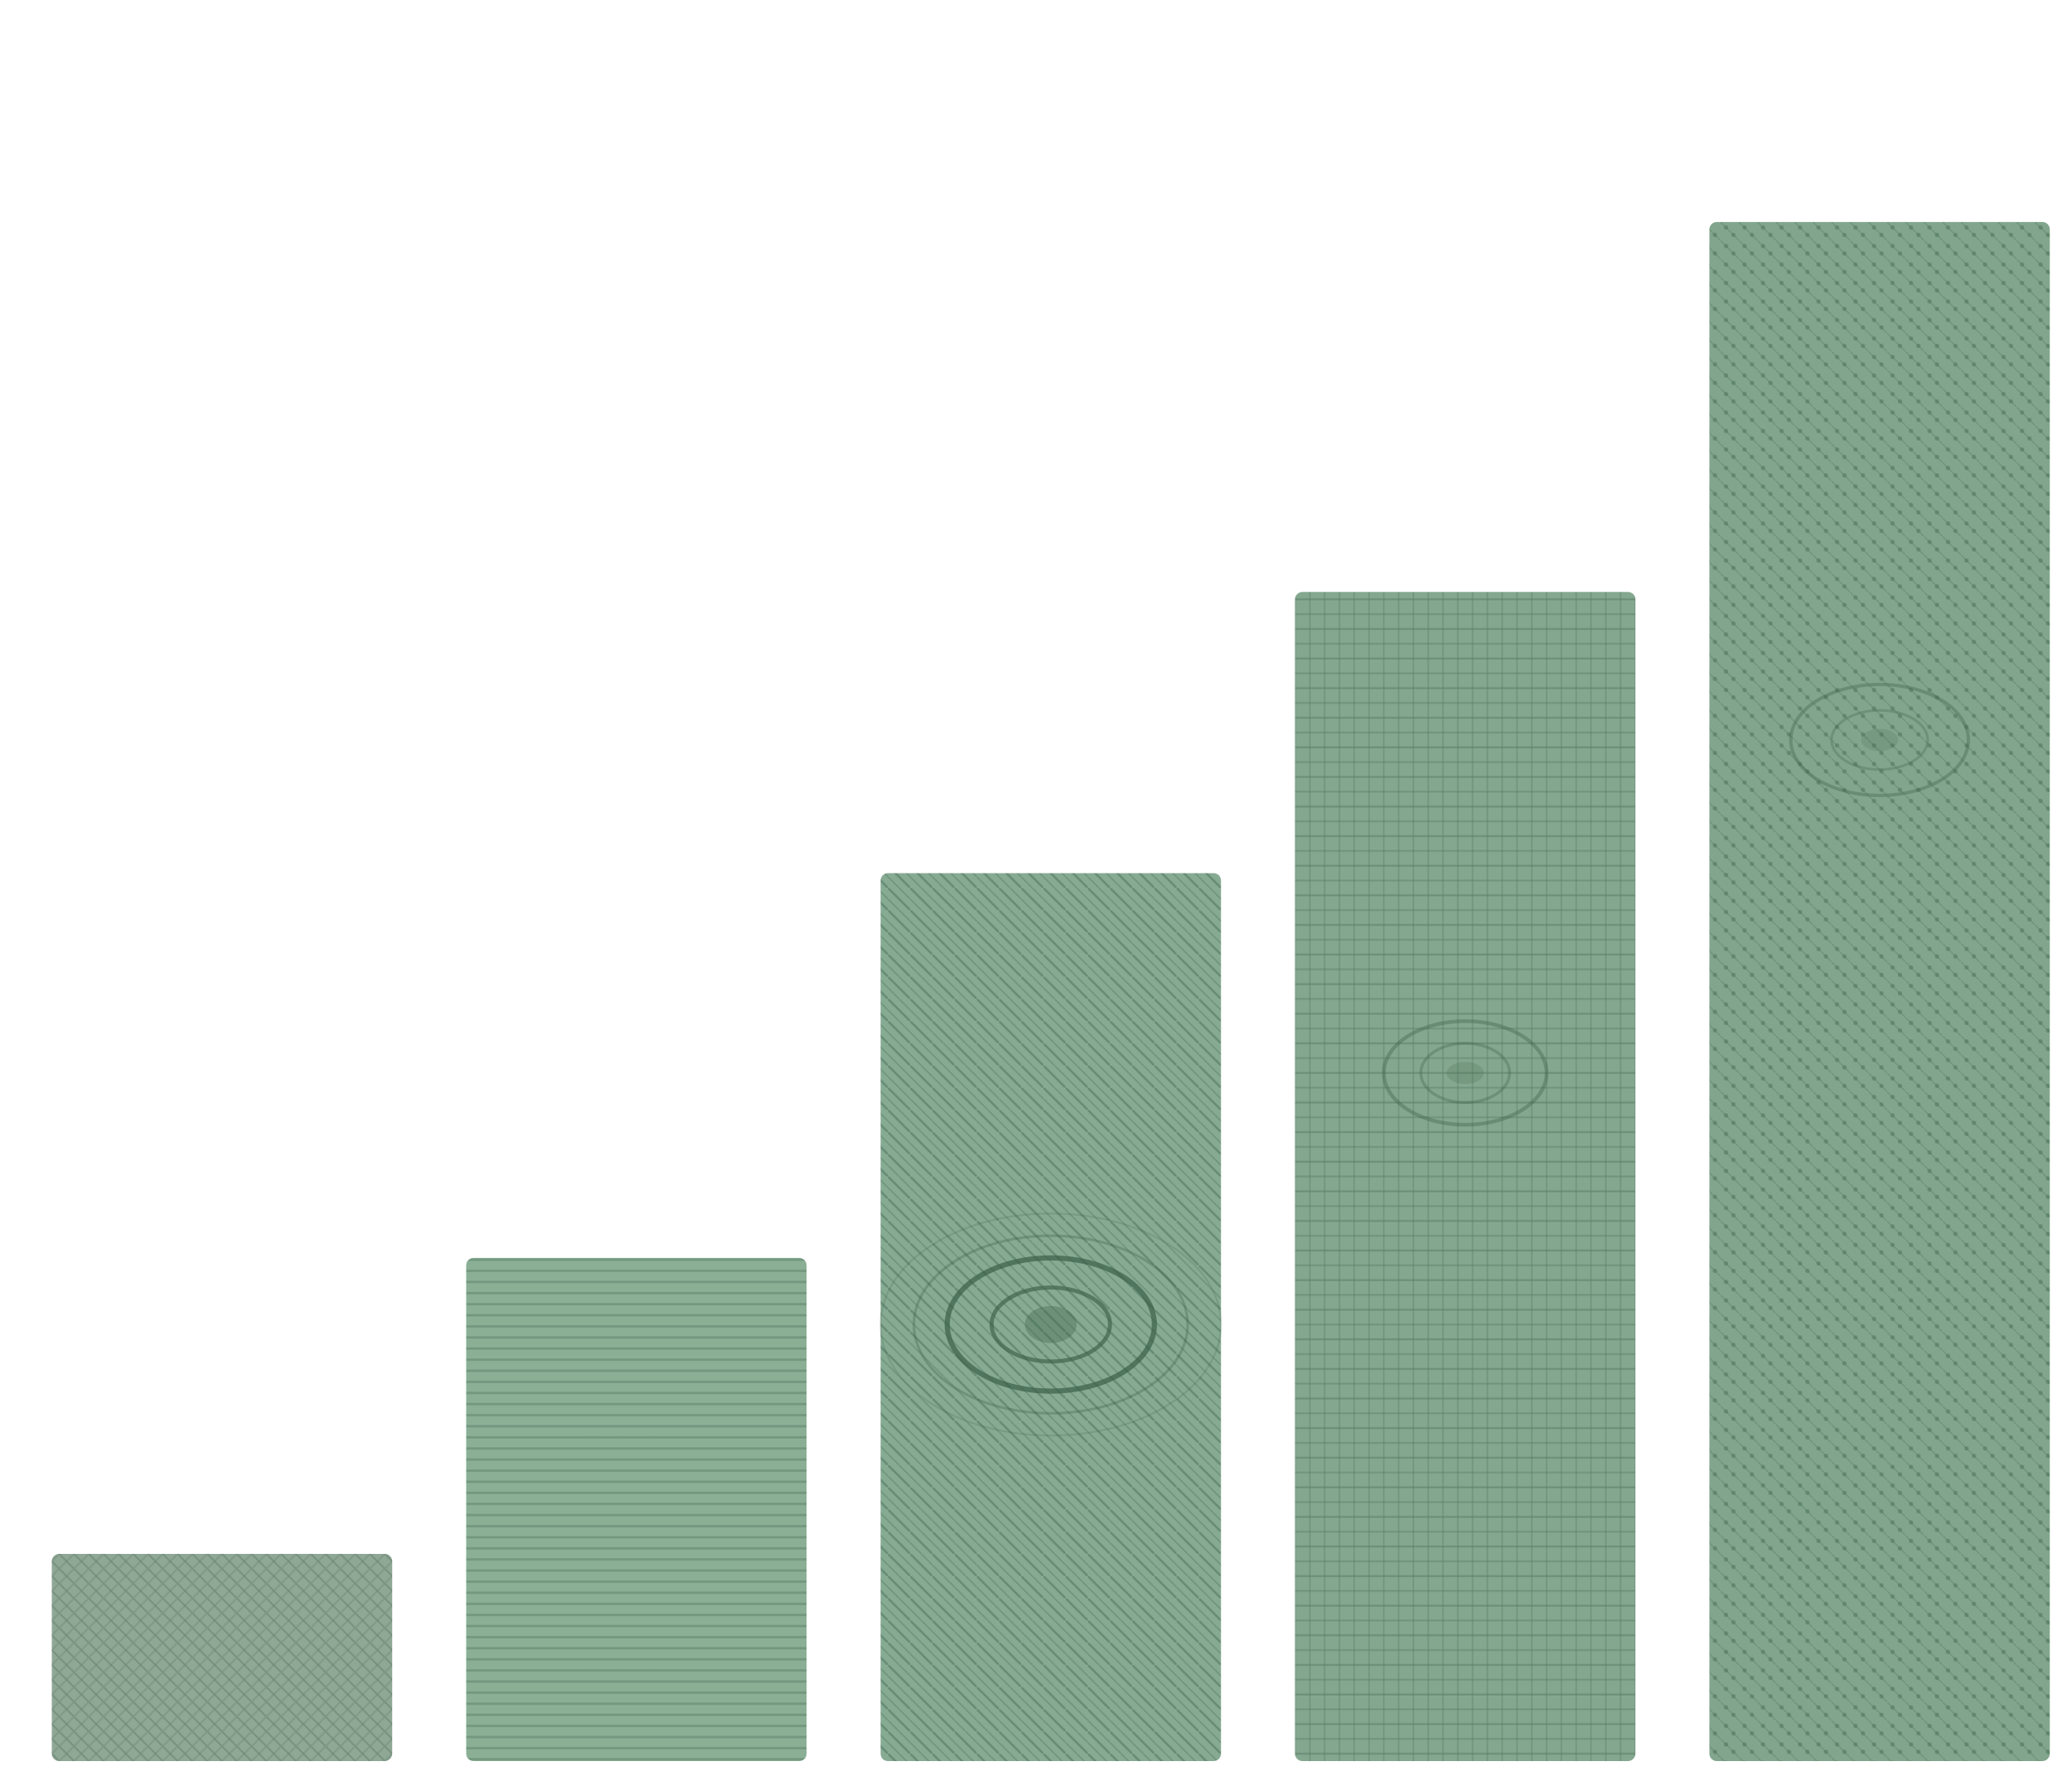
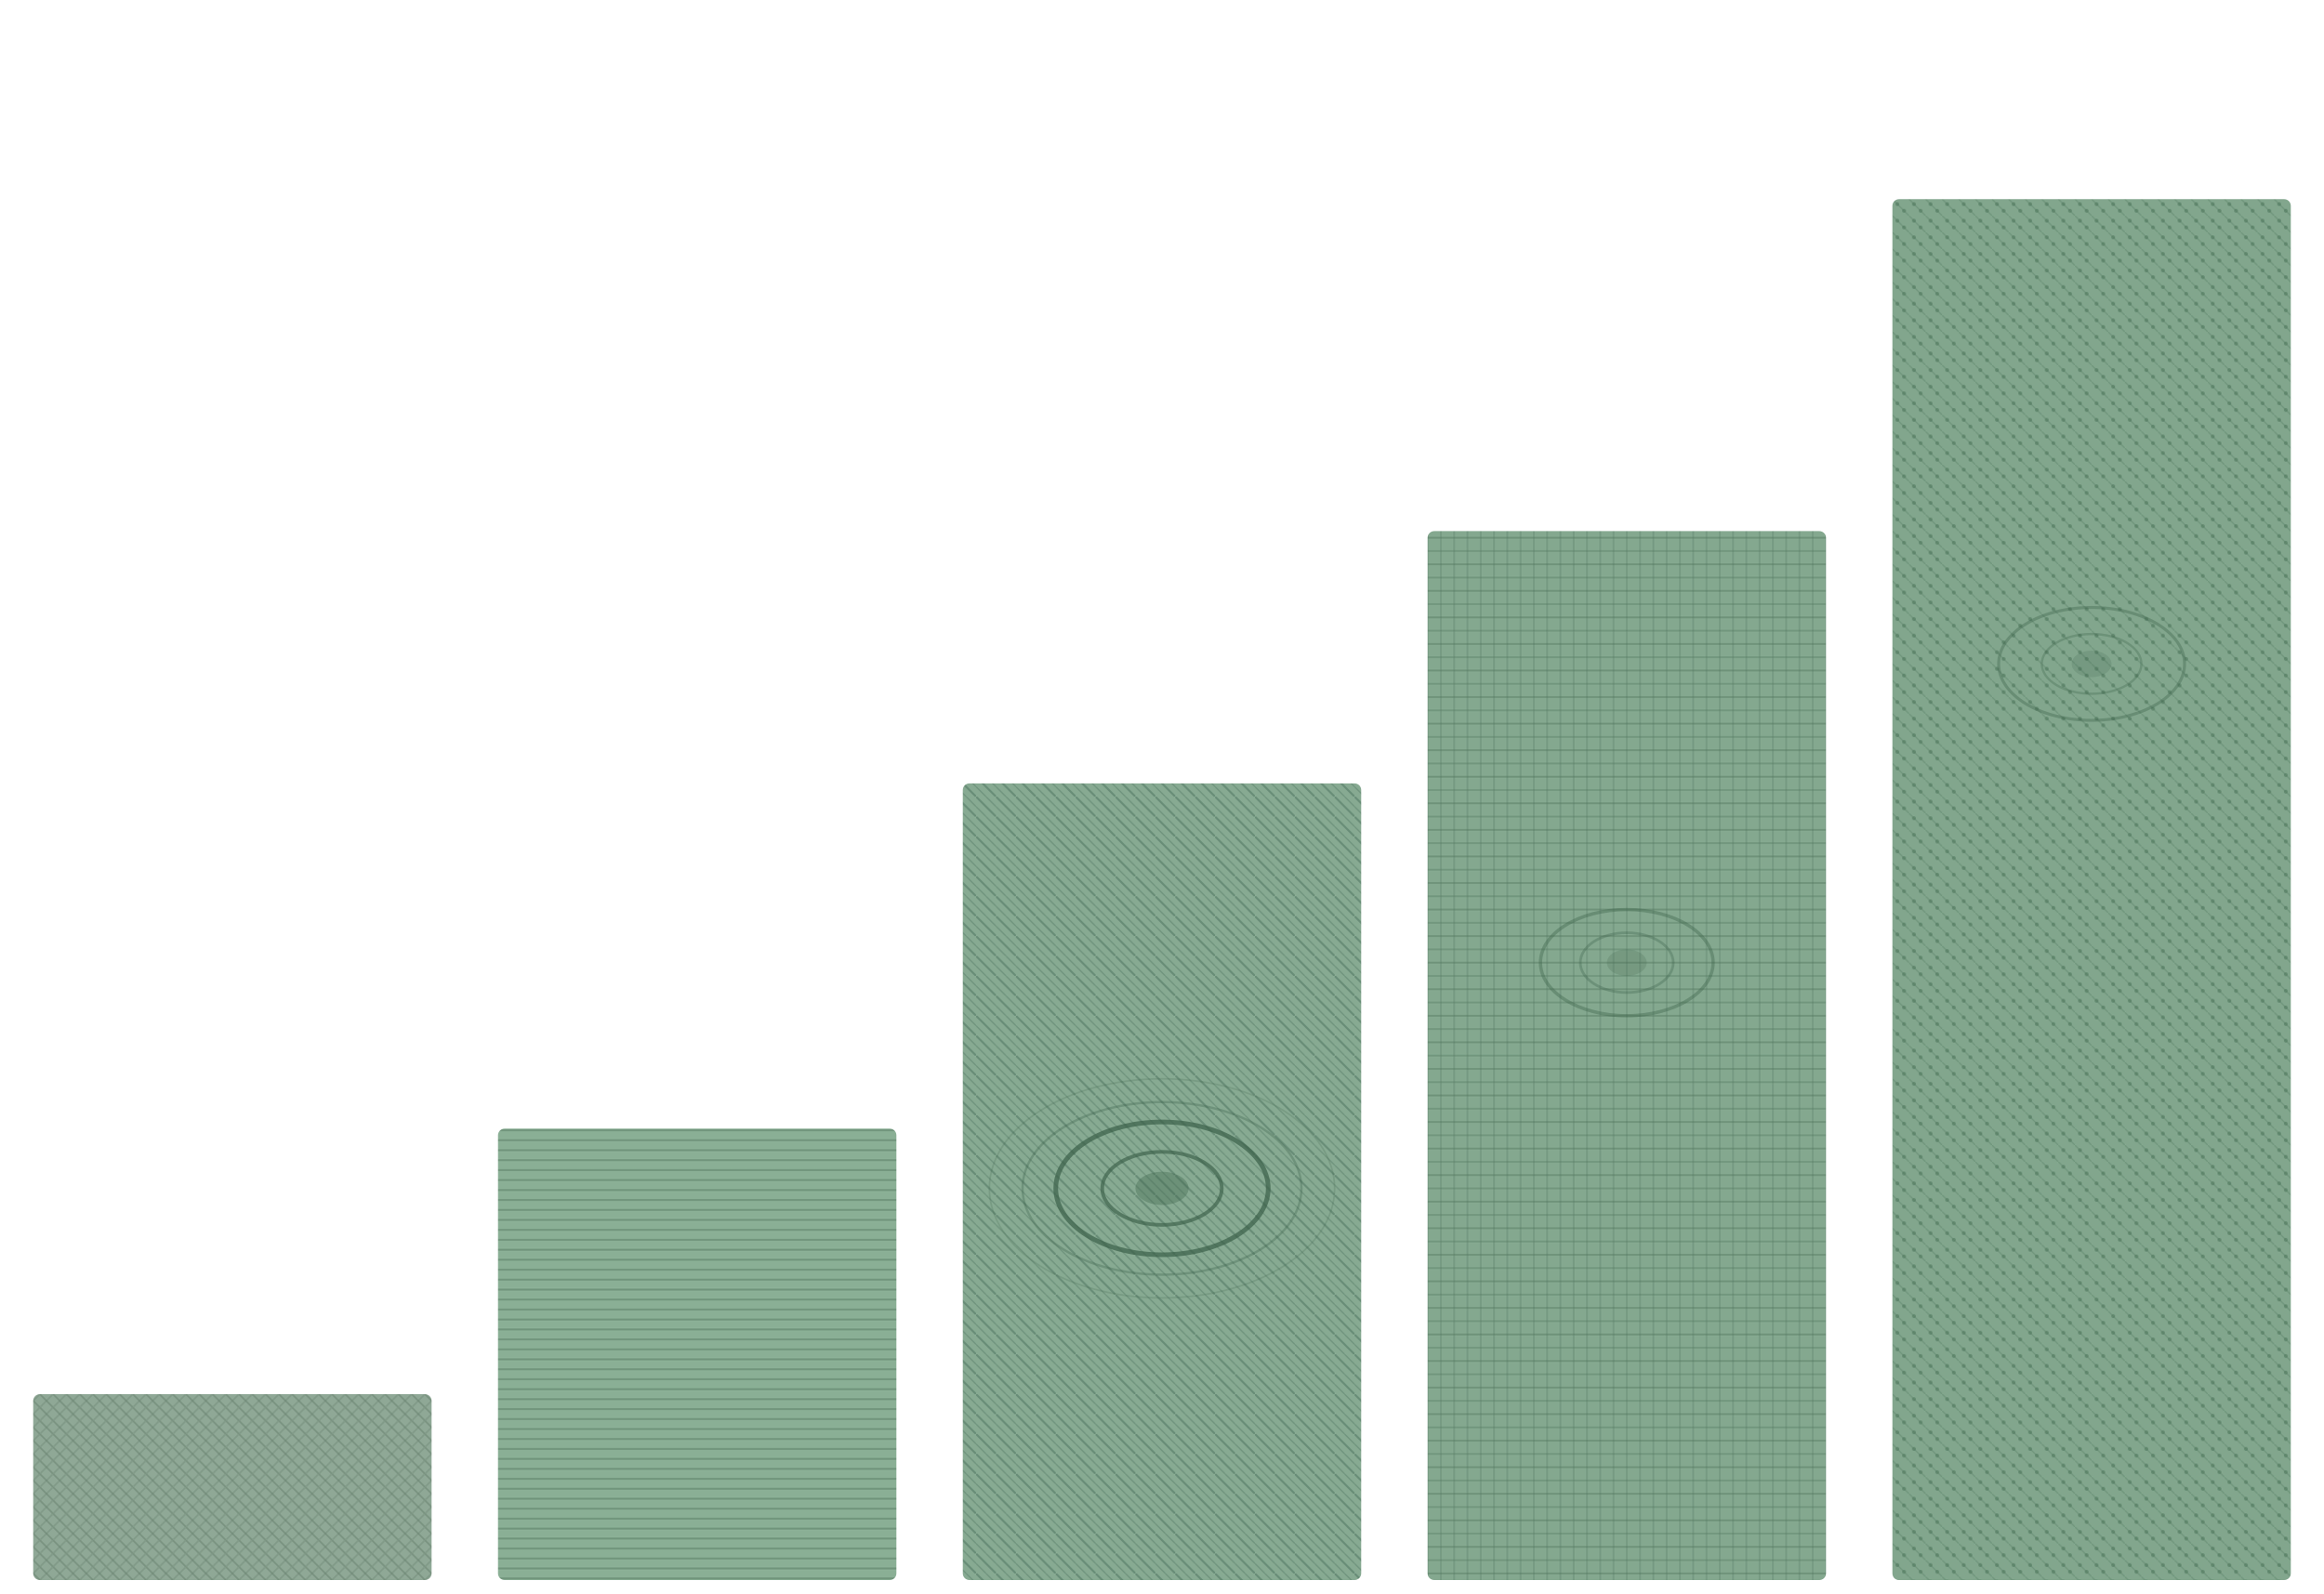
- <svg xmlns="http://www.w3.org/2000/svg" viewBox="0 0 560 480" fill="none">
+ <svg xmlns="http://www.w3.org/2000/svg" viewBox="0 0 700 480" fill="none">
  <defs>
    <pattern id="hatch" patternUnits="userSpaceOnUse" width="4" height="4">
      <rect width="4" height="4" fill="#8FA896" />
      <line x1="0" y1="0" x2="4" y2="4" stroke="#6B8472" stroke-width="0.5" opacity="0.6" />
      <line x1="4" y1="0" x2="0" y2="4" stroke="#6B8472" stroke-width="0.5" opacity="0.4" />
    </pattern>
    <pattern id="engrave" patternUnits="userSpaceOnUse" width="3" height="3">
      <rect width="3" height="3" fill="#8AAF95" />
      <line x1="0" y1="1.5" x2="3" y2="1.5" stroke="#5C8068" stroke-width="0.6" opacity="0.5" />
    </pattern>
    <pattern id="thread" patternUnits="userSpaceOnUse" width="6" height="6">
      <rect width="6" height="6" fill="#87AA92" />
      <line x1="0" y1="0" x2="6" y2="6" stroke="#4E7560" stroke-width="0.6" opacity="0.55" />
      <line x1="0" y1="3" x2="3" y2="6" stroke="#4E7560" stroke-width="0.4" opacity="0.4" />
      <line x1="3" y1="0" x2="6" y2="3" stroke="#4E7560" stroke-width="0.4" opacity="0.4" />
    </pattern>
    <pattern id="grid" patternUnits="userSpaceOnUse" width="8" height="8">
      <rect width="8" height="8" fill="#84A88F" />
      <line x1="0" y1="2" x2="8" y2="2" stroke="#567A62" stroke-width="0.5" opacity="0.5" />
      <line x1="0" y1="6" x2="8" y2="6" stroke="#567A62" stroke-width="0.5" opacity="0.4" />
      <line x1="2" y1="0" x2="2" y2="8" stroke="#567A62" stroke-width="0.4" opacity="0.4" />
      <line x1="6" y1="0" x2="6" y2="8" stroke="#567A62" stroke-width="0.4" opacity="0.4" />
    </pattern>
    <pattern id="stipple" patternUnits="userSpaceOnUse" width="5" height="5">
      <rect width="5" height="5" fill="#82A68D" />
      <circle cx="1.5" cy="1.5" r="0.6" fill="#4A7358" opacity="0.5" />
      <circle cx="3.5" cy="3.5" r="0.6" fill="#4A7358" opacity="0.5" />
      <line x1="0" y1="0" x2="5" y2="5" stroke="#4A7358" stroke-width="0.4" opacity="0.3" />
    </pattern>
  </defs>
-   <rect x="14" y="420" width="92" height="56" fill="url(#hatch)" rx="2" />
-   <rect x="126" y="340" width="92" height="136" fill="url(#engrave)" rx="2" />
-   <rect x="238" y="236" width="92" height="240" fill="url(#thread)" rx="2" />
-   <ellipse cx="284" cy="358" rx="28" ry="18" fill="none" stroke="#3A6048" stroke-width="1.4" opacity="0.7" />
-   <ellipse cx="284" cy="358" rx="16" ry="10" fill="none" stroke="#3A6048" stroke-width="1.1" opacity="0.65" />
-   <ellipse cx="284" cy="358" rx="7" ry="5" fill="#3A6048" opacity="0.35" />
-   <ellipse cx="284" cy="358" rx="37" ry="24" fill="none" stroke="#3A6048" stroke-width="0.7" opacity="0.32" />
-   <ellipse cx="284" cy="358" rx="46" ry="30" fill="none" stroke="#3A6048" stroke-width="0.5" opacity="0.20" />
-   <rect x="350" y="160" width="92" height="316" fill="url(#grid)" rx="2" />
-   <ellipse cx="396" cy="290" rx="22" ry="14" fill="none" stroke="#3A6048" stroke-width="1" opacity="0.38" />
-   <ellipse cx="396" cy="290" rx="12" ry="8" fill="none" stroke="#3A6048" stroke-width="0.8" opacity="0.32" />
-   <ellipse cx="396" cy="290" rx="5" ry="3" fill="#3A6048" opacity="0.20" />
-   <rect x="462" y="60" width="92" height="416" fill="url(#stipple)" rx="2" />
-   <ellipse cx="508" cy="200" rx="24" ry="15" fill="none" stroke="#3A6048" stroke-width="0.9" opacity="0.36" />
-   <ellipse cx="508" cy="200" rx="13" ry="8" fill="none" stroke="#3A6048" stroke-width="0.7" opacity="0.30" />
-   <ellipse cx="508" cy="200" rx="5" ry="3" fill="#3A6048" opacity="0.18" />
+   <rect x="10" y="420" width="120" height="56" fill="url(#hatch)" rx="2" />
+   <rect x="150" y="340" width="120" height="136" fill="url(#engrave)" rx="2" />
+   <rect x="290" y="236" width="120" height="240" fill="url(#thread)" rx="2" />
+   <ellipse cx="350" cy="358" rx="32" ry="20" fill="none" stroke="#3A6048" stroke-width="1.4" opacity="0.7" />
+   <ellipse cx="350" cy="358" rx="18" ry="11" fill="none" stroke="#3A6048" stroke-width="1.1" opacity="0.65" />
+   <ellipse cx="350" cy="358" rx="8" ry="5" fill="#3A6048" opacity="0.35" />
+   <ellipse cx="350" cy="358" rx="42" ry="26" fill="none" stroke="#3A6048" stroke-width="0.7" opacity="0.32" />
+   <ellipse cx="350" cy="358" rx="52" ry="33" fill="none" stroke="#3A6048" stroke-width="0.5" opacity="0.20" />
+   <rect x="430" y="160" width="120" height="316" fill="url(#grid)" rx="2" />
+   <ellipse cx="490" cy="290" rx="26" ry="16" fill="none" stroke="#3A6048" stroke-width="1" opacity="0.38" />
+   <ellipse cx="490" cy="290" rx="14" ry="9" fill="none" stroke="#3A6048" stroke-width="0.8" opacity="0.32" />
+   <ellipse cx="490" cy="290" rx="6" ry="4" fill="#3A6048" opacity="0.20" />
+   <rect x="570" y="60" width="120" height="416" fill="url(#stipple)" rx="2" />
+   <ellipse cx="630" cy="200" rx="28" ry="17" fill="none" stroke="#3A6048" stroke-width="0.9" opacity="0.36" />
+   <ellipse cx="630" cy="200" rx="15" ry="9" fill="none" stroke="#3A6048" stroke-width="0.7" opacity="0.30" />
+   <ellipse cx="630" cy="200" rx="6" ry="4" fill="#3A6048" opacity="0.18" />
</svg>
